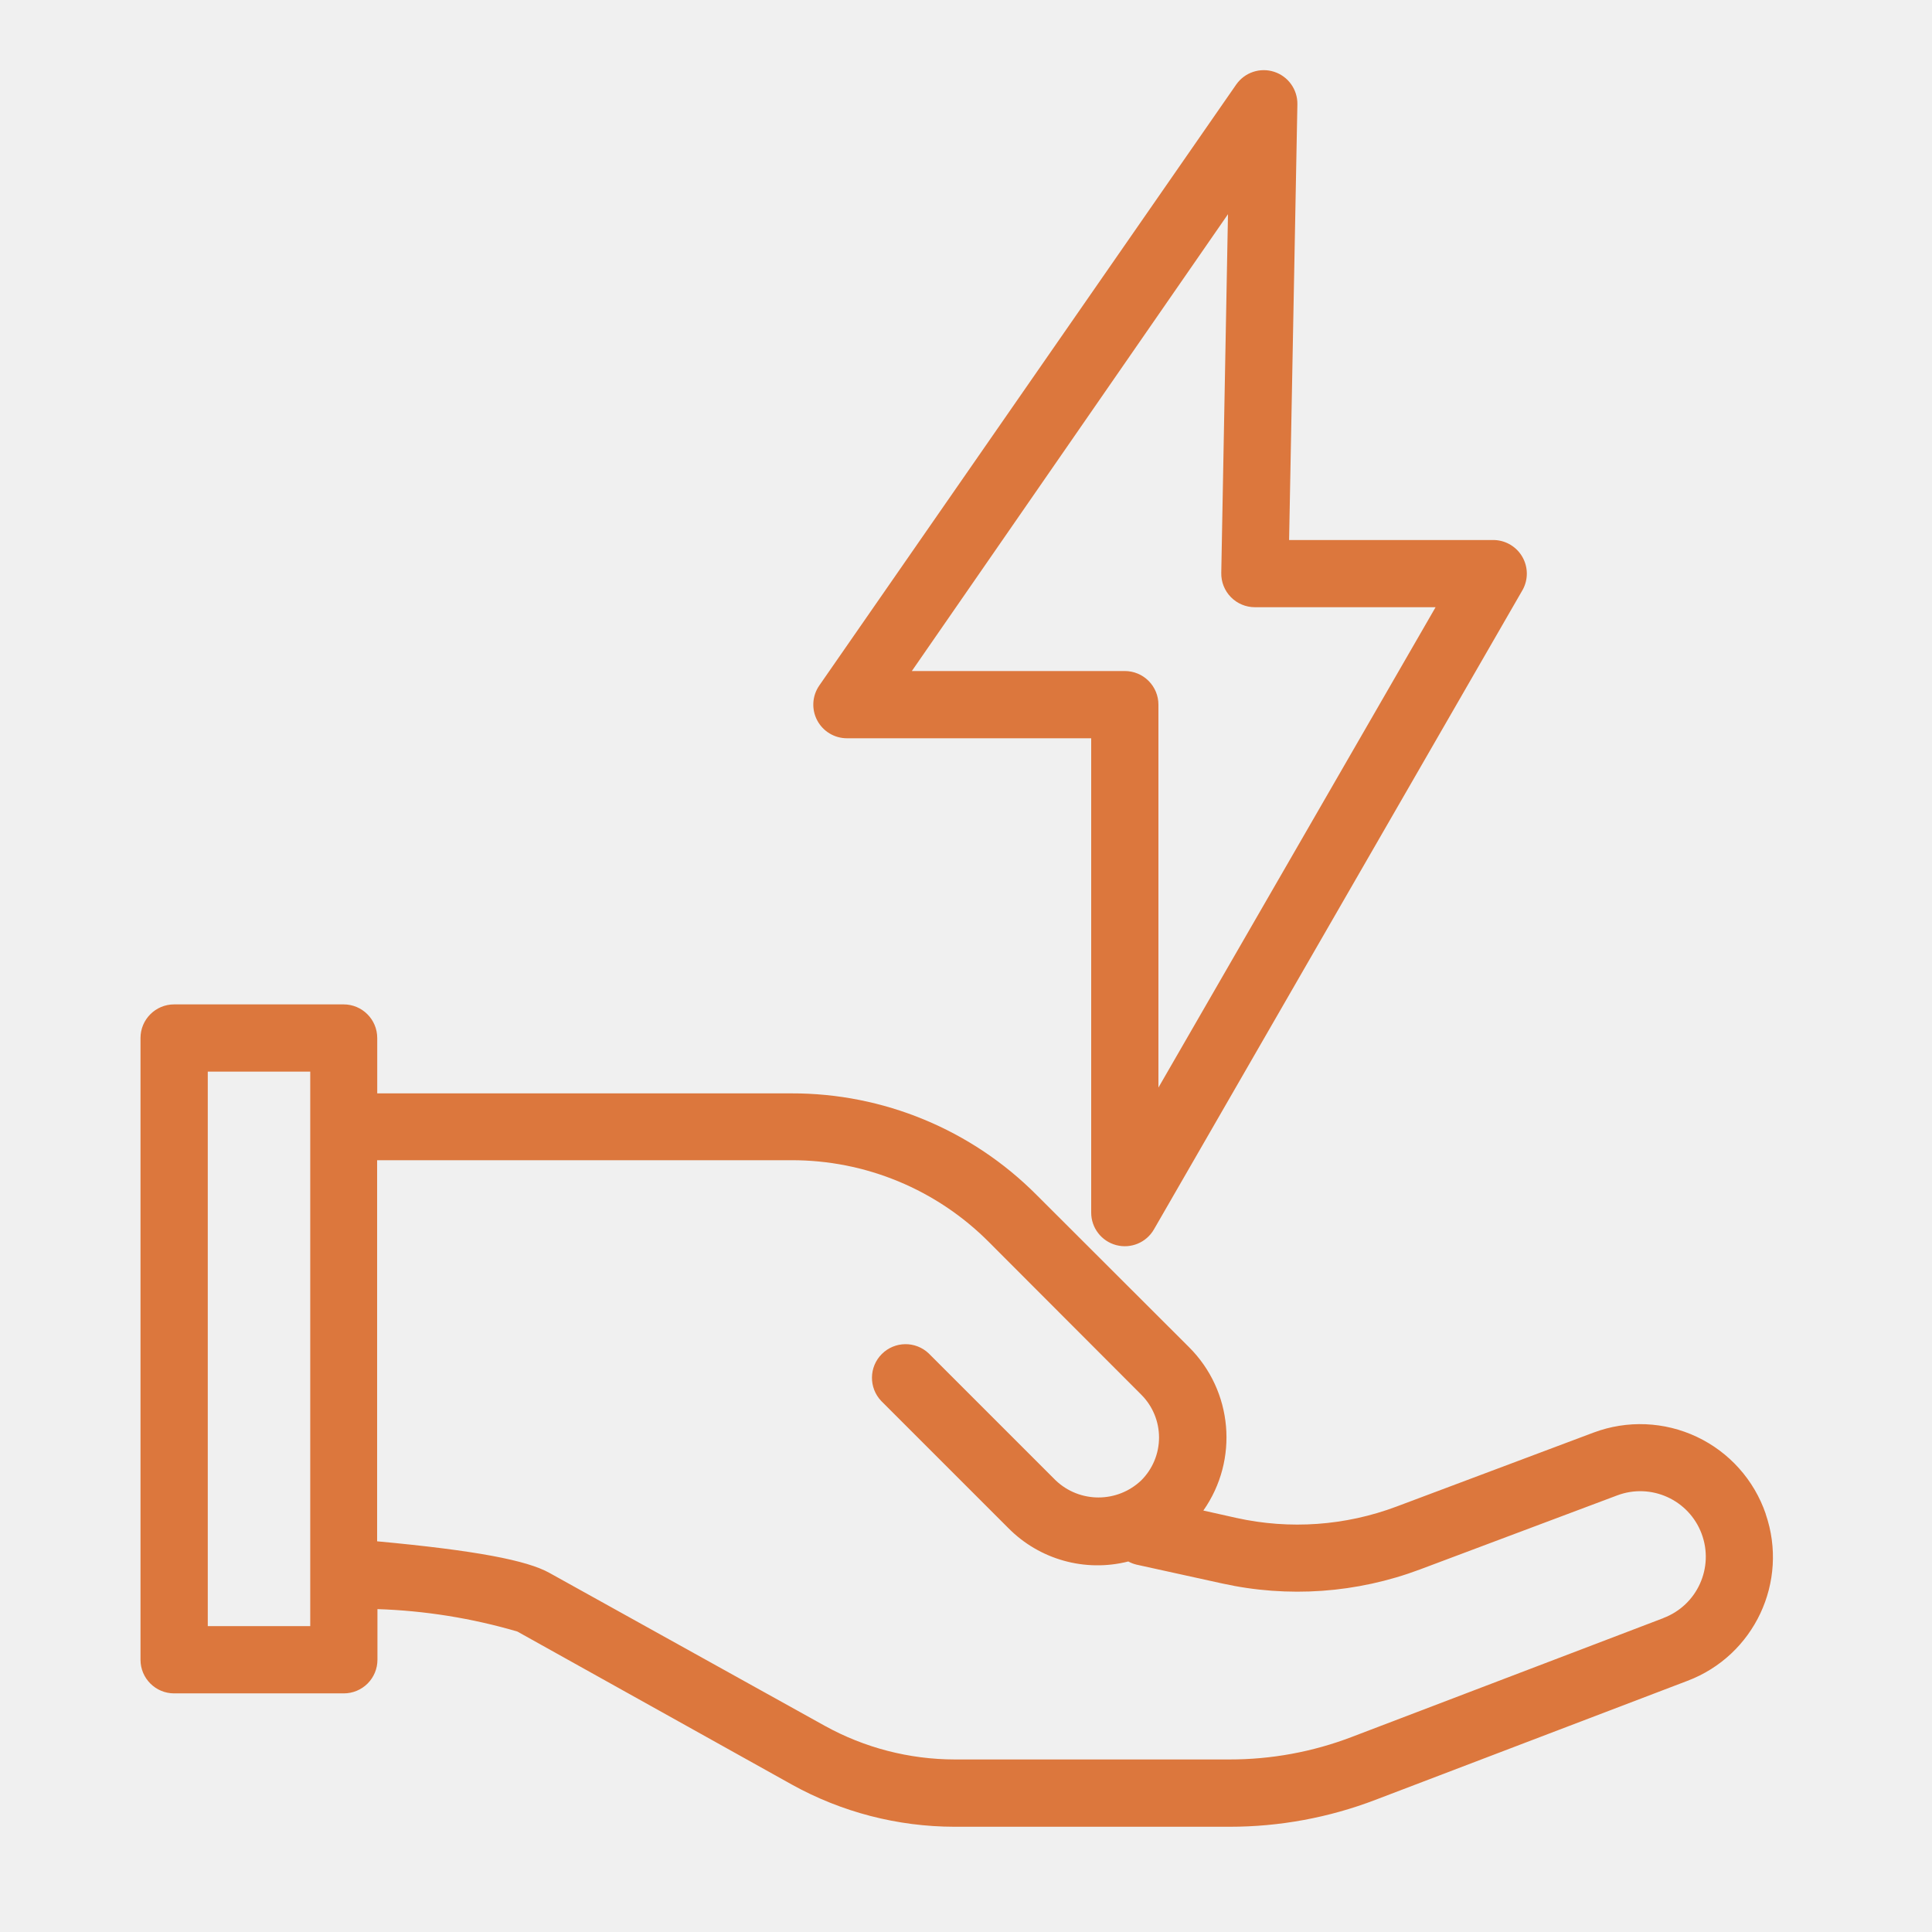
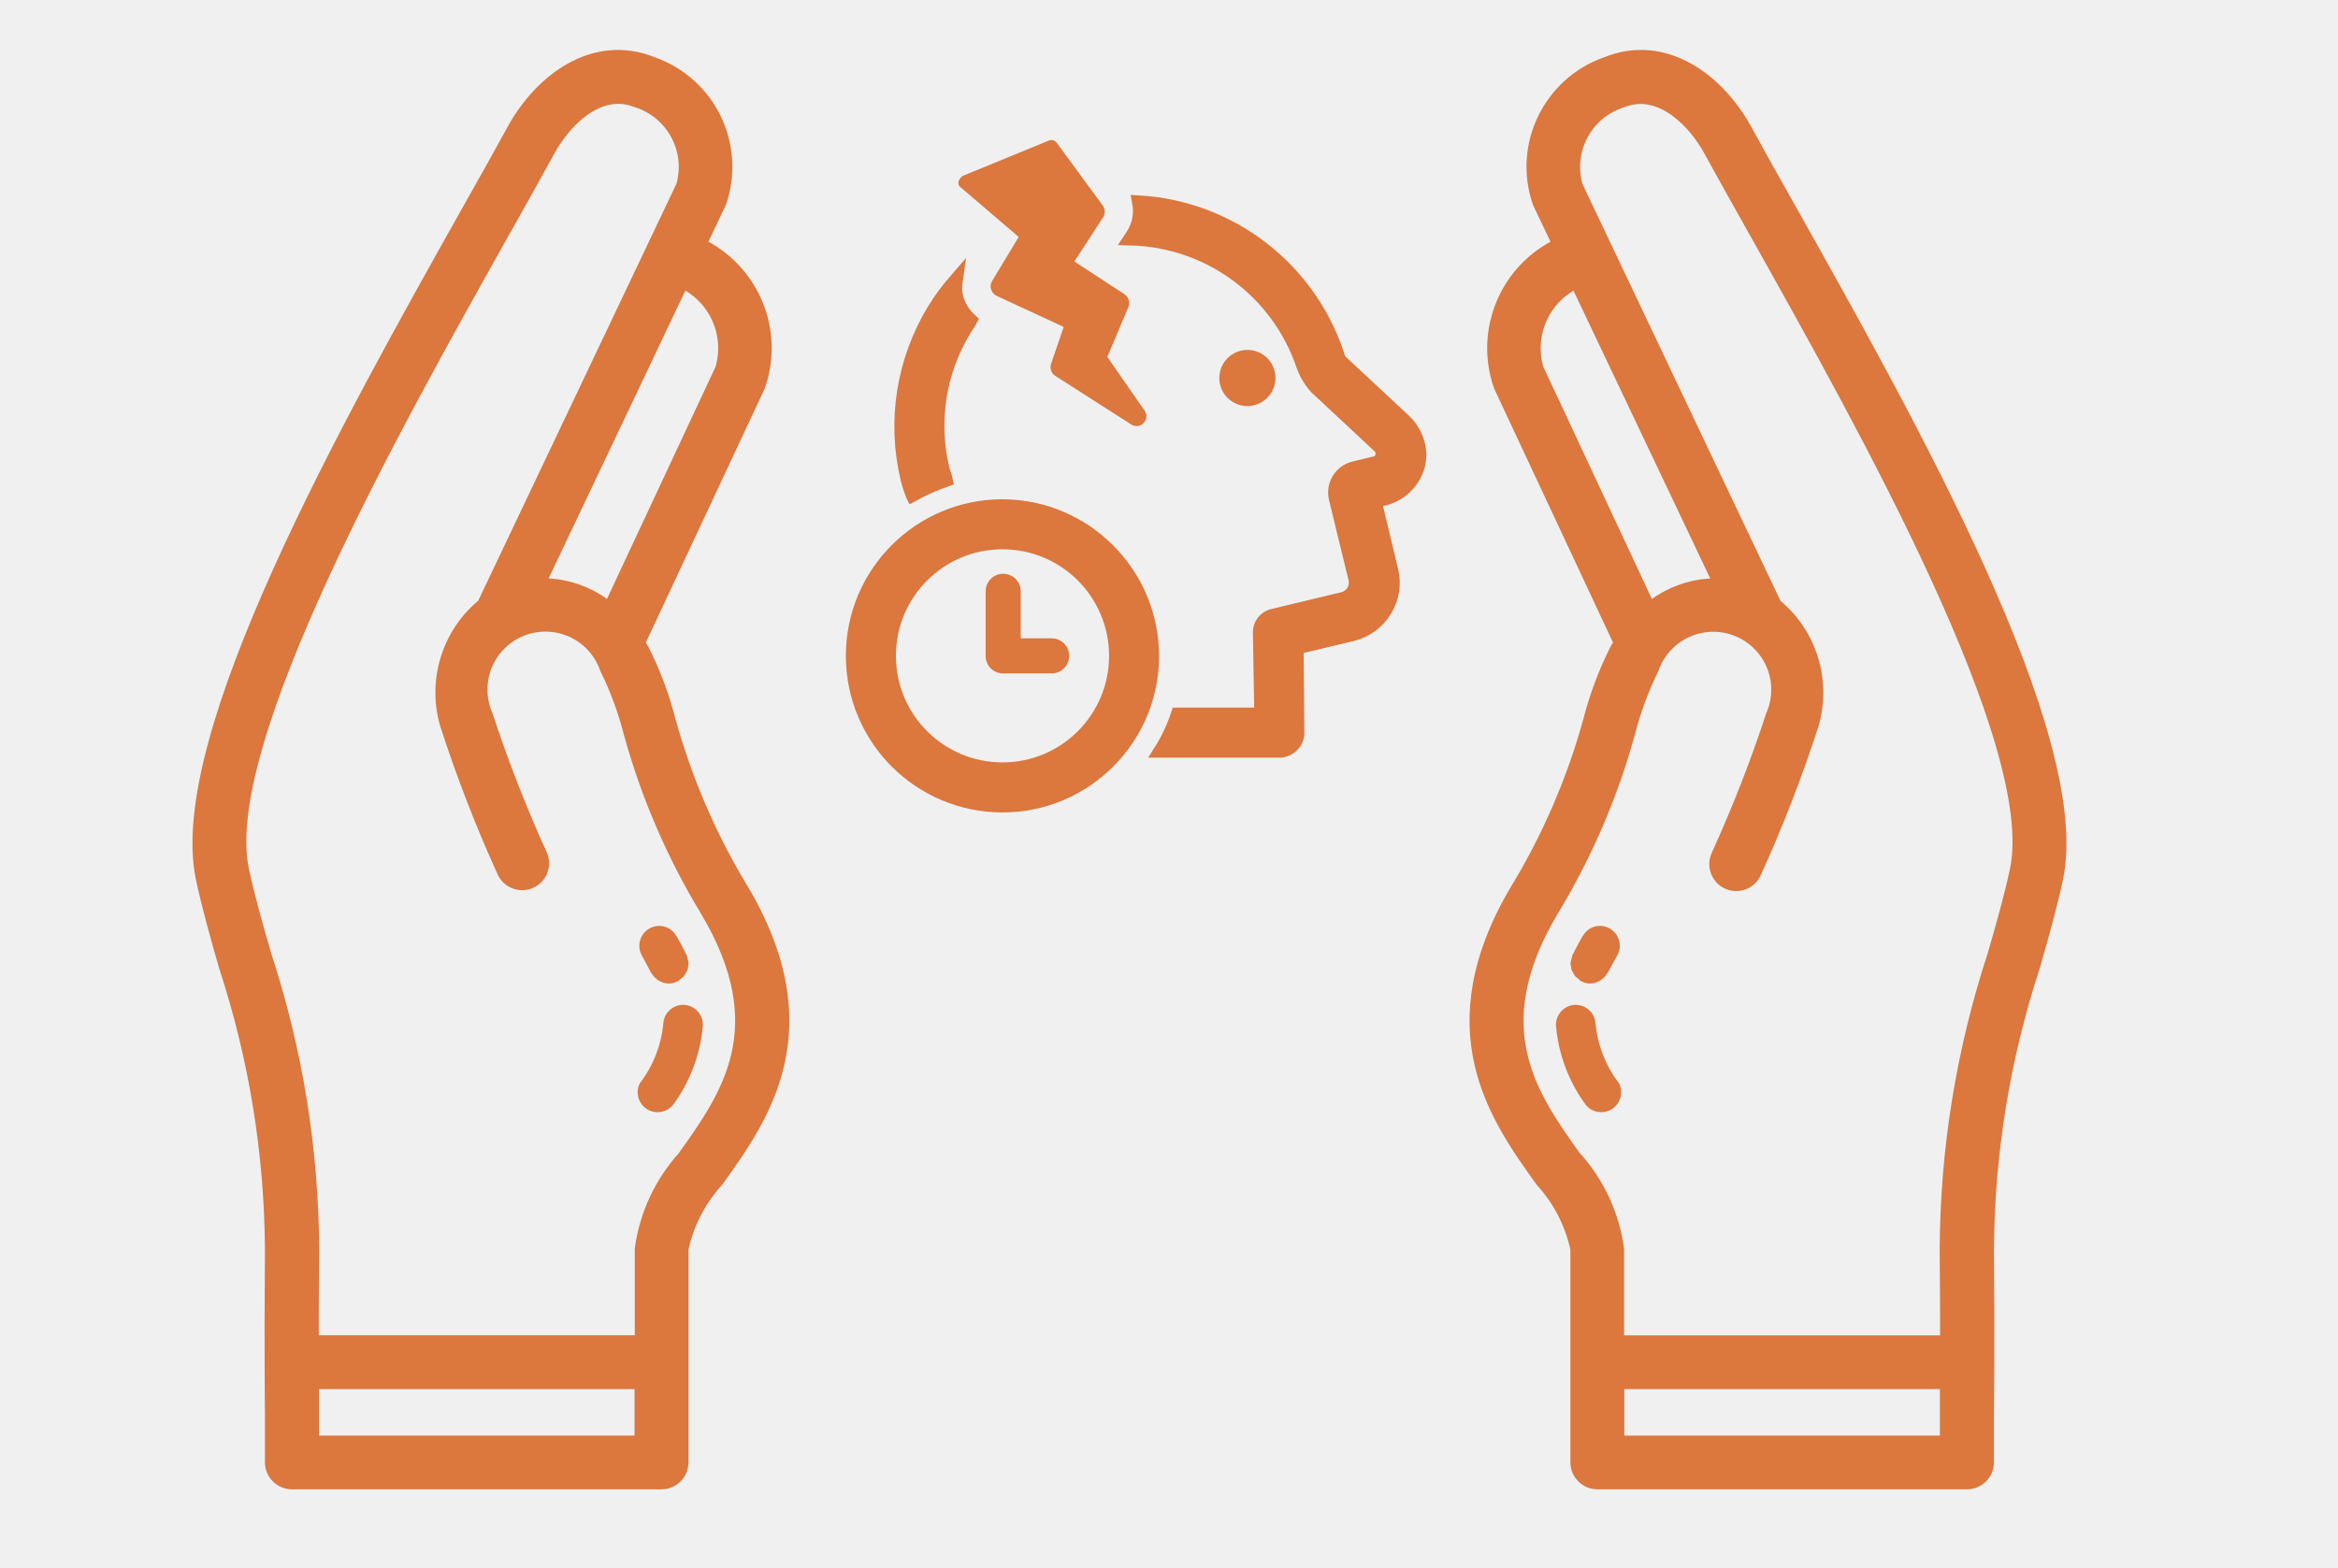
- <svg xmlns="http://www.w3.org/2000/svg" width="55" height="55" viewBox="0 0 55 55">
-   <g id="Group_24969" data-name="Group 24969" transform="translate(-377 -1437)">
-     <g id="noun-ecology-1351693" transform="translate(234.887 1378.35)">
-       <path id="Path_348904" data-name="Path 348904" d="M192.38,308.507a3.778,3.778,0,0,0-4.9-2.317l-5.609,2.106h0a8.026,8.026,0,0,1-4.557.325l-.944-.211a3.625,3.625,0,0,0-.409-4.652l-4.339-4.333a9.81,9.81,0,0,0-6.982-2.891H152.852v-1.576a.957.957,0,0,0-.957-.957H147.07a.957.957,0,0,0-.957.957v17.7a.957.957,0,0,0,.957.957H151.9a.957.957,0,0,0,.958-.957v-1.442a16.024,16.024,0,0,1,3.982.638l7.817,4.358a9.572,9.572,0,0,0,4.627,1.2h7.836a11.6,11.6,0,0,0,4.148-.766l8.883-3.388a3.766,3.766,0,0,0,2.228-4.748ZM150.938,311.7h-2.91V295.915h2.917V311.7Zm38.533-.23-8.883,3.388a9.7,9.7,0,0,1-3.472.638h-7.824a7.66,7.66,0,0,1-3.7-.958l-7.836-4.352c-.638-.357-2.081-.638-4.907-.9V298.437h11.787a7.9,7.9,0,0,1,5.628,2.329l4.339,4.346h0a1.723,1.723,0,0,1,0,2.438,1.767,1.767,0,0,1-2.438,0l-3.612-3.612h0a.957.957,0,0,0-1.353,1.353l3.612,3.612h0a3.568,3.568,0,0,0,3.421.957.946.946,0,0,0,.23.089l2.438.536h0a9.93,9.93,0,0,0,5.641-.4l5.609-2.106a1.865,1.865,0,1,1,1.314,3.491Z" transform="translate(0 -206.758)" fill="#dc773d" />
-       <path id="Path_348905" data-name="Path 348905" d="M315.156,79.668h6.95v13.5a.957.957,0,0,0,1.787.479l10.5-18.213a.957.957,0,0,0-.8-1.41H327.74l.236-12.405a.957.957,0,0,0-1.742-.562l-11.87,17.11a.957.957,0,0,0,.791,1.5ZM326,64.748l-.191,10.211a.957.957,0,0,0,.957.977h5.144L324.02,89.611v-10.9a.957.957,0,0,0-.957-.958H317Z" transform="translate(-148.929)" fill="#dc773d" />
+ <svg xmlns="http://www.w3.org/2000/svg" width="82" height="55" viewBox="0 0 82 55">
+   <g id="Group_24972" data-name="Group 24972" transform="translate(-922 -1437)">
+     <g id="Group_24965" data-name="Group 24965" transform="translate(8 100.605)">
+       <g id="noun-chronic-pain-4236349" transform="translate(943.917 1341.31)">
+         <path id="Path_348945" data-name="Path 348945" d="M163.394,135.161a8.256,8.256,0,0,1,1.157-.517c-.025-.123-.074-.221-.1-.32a6.475,6.475,0,0,1,.788-5c.049-.1.123-.172.172-.271a1.721,1.721,0,0,1-.468-.714,1.528,1.528,0,0,1-.049-.665,7.585,7.585,0,0,0-.739,1.009,7.856,7.856,0,0,0-.935,5.932,4.553,4.553,0,0,0,.172.542Z" transform="translate(-161.302 -122.73)" fill="#dc773d" stroke="#dc773d" stroke-width="0.5" />
+         <path id="Path_348946" data-name="Path 348946" d="M355.653,72.615l-2.191-2.043a.486.486,0,0,1-.148-.271,7.809,7.809,0,0,0-6.942-5.342,1.584,1.584,0,0,1-.246,1.181l-.049.074a6.566,6.566,0,0,1,6.055,4.48,2.273,2.273,0,0,0,.443.739l2.215,2.068a.343.343,0,0,1,.1.369.313.313,0,0,1-.271.246l-.714.172a.868.868,0,0,0-.64,1.034l.689,2.831a.6.6,0,0,1-.418.714l-2.462.591a.585.585,0,0,0-.468.615l.049,2.855h-2.929a5.845,5.845,0,0,1-.591,1.255h4.16a.616.616,0,0,0,.443-.2.593.593,0,0,0,.172-.443l-.025-2.979,1.969-.468a1.86,1.86,0,0,0,1.132-.837,1.814,1.814,0,0,0,.221-1.378l-.591-2.462.345-.074a1.651,1.651,0,0,0,1.181-1.157,2.162,2.162,0,0,0,.049-.394,1.708,1.708,0,0,0-.541-1.181Z" transform="translate(-336.33 -62.769)" fill="#dc773d" stroke="#dc773d" stroke-width="0.5" />
+         <path id="Path_348947" data-name="Path 348947" d="M210.3,18.517l-.935,1.551a.316.316,0,0,0-.025.3.349.349,0,0,0,.2.222l2.338,1.083-.443,1.3a.362.362,0,0,0,.148.418l2.658,1.7c.049.025.074.049.123.049a.308.308,0,0,0,.32-.1.338.338,0,0,0,.025-.443l-1.3-1.871.739-1.748a.385.385,0,0,0-.123-.443l-1.772-1.157,1.009-1.551a.377.377,0,0,0,0-.394l-1.625-2.215a.235.235,0,0,0-.3-.074l-3,1.231a.383.383,0,0,0-.148.2.2.2,0,0,0,.1.222Z" transform="translate(-204.489 -15.12)" fill="#dc773d" />
+         <path id="Path_348948" data-name="Path 348948" d="M418.613,183.547a.985.985,0,1,0-.985.985A.987.987,0,0,0,418.613,183.547Z" transform="translate(-403.795 -175.202)" fill="#dc773d" />
+         <path id="Path_348949" data-name="Path 348949" d="M129.563,307.44a5.243,5.243,0,1,0,5.243,5.243A5.263,5.263,0,0,0,129.563,307.44Zm0,9.231a3.988,3.988,0,1,1,3.988-3.988A3.987,3.987,0,0,1,129.563,316.671Z" transform="translate(-124.32 -294.591)" fill="#dc773d" stroke="#dc773d" stroke-width="0.5" />
+         <path id="Path_348950" data-name="Path 348950" d="M232.473,363.465H231.39v-1.649a.615.615,0,0,0-1.231,0v2.265a.609.609,0,0,0,.615.615h1.7a.615.615,0,1,0,0-1.231Z" transform="translate(-225.507 -345.988)" fill="#dc773d" />
+       </g>
+       <g id="noun-hand-4840628" transform="translate(921 1338.395)">
+         <path id="Path_349065" data-name="Path 349065" d="M286.625,107.608a23.546,23.546,0,0,1-2.548-5.916,12.385,12.385,0,0,0-.945-2.514c-.042-.077-.1-.146-.139-.222l4.222-9.021a4,4,0,0,0-2.076-4.944l.715-1.5a3.823,3.823,0,0,0-2.347-4.847c-2.034-.826-3.9.576-4.861,2.327-.472.868-1.041,1.882-1.674,3-4.09,7.292-10.278,18.306-9.229,23.243.215,1,.5,2.007.806,3.076a32.5,32.5,0,0,1,1.618,9.93c-.028,3.646,0,5.722,0,5.743V127.7a.7.7,0,0,0,.695.695h12.965a.7.7,0,0,0,.695-.695v-7.493a5.208,5.208,0,0,1,1.243-2.41c1.6-2.229,3.777-5.285.86-10.194Zm-.681-18.229L282.007,97.8a3.627,3.627,0,0,0-2.535-.861l5.077-10.687a2.6,2.6,0,0,1,1.4,3.125Zm-2.806,37.631H271.562v-2.132h11.569v2.132Zm1.5-10.014a6.019,6.019,0,0,0-1.5,3.215v3.278H271.555c0-.875,0-1.965.014-3.264a33.618,33.618,0,0,0-1.674-10.319c-.3-1.041-.583-2.028-.785-2.979-.945-4.431,5.333-15.6,9.076-22.278.632-1.118,1.2-2.139,1.68-3.014.493-.9,1.7-2.278,3.118-1.708a2.445,2.445,0,0,1,1.6,3.007L277.6,97.628a3.955,3.955,0,0,0-1.291,4.188,48.665,48.665,0,0,0,2,5.16.695.695,0,0,0,1.271-.562,47.7,47.7,0,0,1-1.917-4.91,2.283,2.283,0,1,1,4.25-1.659,11.569,11.569,0,0,1,.833,2.257,24.592,24.592,0,0,0,2.681,6.222c2.458,4.125.729,6.541-.792,8.673Z" transform="translate(-267.625 -78.399)" fill="#dc773d" stroke="#dc773d" stroke-width="0.5" />
+         <path id="Path_349066" data-name="Path 349066" d="M392.37,325.829a.573.573,0,0,0,.056.077l.056.077a.752.752,0,0,0,.083.069.28.28,0,0,0,.069.056.679.679,0,0,0,.1.048c.021.007.042.021.069.028a.749.749,0,0,0,.181.028H393a.64.64,0,0,0,.271-.062.026.026,0,0,0,.021-.007.007.007,0,0,0,.007-.007c.007,0,.014-.007.021-.007a.455.455,0,0,0,.09-.077,1.221,1.221,0,0,0,.111-.09,1.024,1.024,0,0,0,.069-.111,1.01,1.01,0,0,0,.063-.118.751.751,0,0,0,.021-.125.437.437,0,0,0,.014-.132.46.46,0,0,0-.035-.132c-.014-.042-.014-.083-.028-.118-.132-.278-.361-.681-.361-.681h-.007a.684.684,0,0,0-.924-.271.692.692,0,0,0-.292.937Z" transform="translate(-376.538 -293.711)" fill="#dc773d" />
+         <path id="Path_349067" data-name="Path 349067" d="M392.868,346.529h-.028a.7.7,0,0,0-.695.667,4.081,4.081,0,0,1-.826,2.09.7.7,0,0,0,1.166.757,5.485,5.485,0,0,0,1.049-2.792.7.7,0,0,0-.667-.722Z" transform="translate(-375.882 -313.279)" fill="#dc773d" />
+       </g>
+       <g id="noun-hand-4840628-2" data-name="noun-hand-4840628" transform="translate(965.792 1338.395)">
+         <path id="Path_349065-2" data-name="Path 349065" d="M269.058,107.608a23.543,23.543,0,0,0,2.548-5.916,12.385,12.385,0,0,1,.945-2.514c.042-.077.1-.146.139-.222l-4.222-9.021a4,4,0,0,1,2.076-4.944l-.715-1.5a3.823,3.823,0,0,1,2.348-4.847c2.034-.826,3.9.576,4.861,2.327.472.868,1.041,1.882,1.674,3,4.09,7.292,10.278,18.306,9.229,23.243-.215,1-.5,2.007-.806,3.076a32.507,32.507,0,0,0-1.618,9.93c.028,3.646,0,5.722,0,5.743V127.7a.7.7,0,0,1-.695.695H271.856a.7.7,0,0,1-.695-.695v-7.493a5.209,5.209,0,0,0-1.243-2.41c-1.6-2.229-3.777-5.285-.86-10.194Zm.681-18.229,3.937,8.423a3.628,3.628,0,0,1,2.535-.861l-5.077-10.687a2.6,2.6,0,0,0-1.4,3.125Zm2.806,37.631H284.12v-2.132H272.551v2.132ZM271.044,117a6.019,6.019,0,0,1,1.5,3.215v3.278h11.583c0-.875,0-1.965-.014-3.264a33.616,33.616,0,0,1,1.674-10.319c.3-1.041.583-2.028.785-2.979.945-4.431-5.333-15.6-9.076-22.278-.632-1.118-1.2-2.139-1.68-3.014-.493-.9-1.7-2.278-3.118-1.708a2.445,2.445,0,0,0-1.6,3.007l6.979,14.695a3.955,3.955,0,0,1,1.291,4.188,48.662,48.662,0,0,1-2,5.16.695.695,0,1,1-1.271-.562,47.731,47.731,0,0,0,1.917-4.91,2.283,2.283,0,1,0-4.25-1.659,11.567,11.567,0,0,0-.833,2.257,24.592,24.592,0,0,1-2.681,6.222c-2.458,4.125-.729,6.541.792,8.673Z" transform="translate(-267.625 -78.399)" fill="#dc773d" stroke="#dc773d" stroke-width="0.5" />
+         <path id="Path_349066-2" data-name="Path 349066" d="M393.269,325.829a.569.569,0,0,1-.056.077c-.021.028-.035.048-.056.077a.749.749,0,0,1-.083.069.278.278,0,0,1-.069.056.675.675,0,0,1-.1.048c-.021.007-.042.021-.069.028a.75.75,0,0,1-.181.028h-.007a.641.641,0,0,1-.271-.062.026.026,0,0,1-.021-.007.007.007,0,0,1-.007-.007c-.007,0-.014-.007-.021-.007a.451.451,0,0,1-.09-.077,1.234,1.234,0,0,1-.111-.09,1.038,1.038,0,0,1-.069-.111.991.991,0,0,1-.062-.118.751.751,0,0,1-.021-.125.434.434,0,0,1-.014-.132.459.459,0,0,1,.035-.132c.014-.042.014-.083.028-.118.132-.278.361-.681.361-.681h.007a.684.684,0,0,1,.924-.271.692.692,0,0,1,.292.937Z" transform="translate(-388.669 -293.711)" fill="#dc773d" />
+         <path id="Path_349067-2" data-name="Path 349067" d="M391.874,346.529h.028a.7.7,0,0,1,.695.667,4.08,4.08,0,0,0,.826,2.09.7.7,0,0,1-1.166.757,5.486,5.486,0,0,1-1.049-2.792.7.7,0,0,1,.667-.722Z" transform="translate(-388.428 -313.279)" fill="#dc773d" />
+       </g>
    </g>
-     <g id="Rectangle_6522" data-name="Rectangle 6522" transform="translate(377 1437)" fill="#fff" stroke="#707070" stroke-width="1" opacity="0">
-       <rect width="55" height="55" stroke="none" />
-       <rect x="0.5" y="0.5" width="54" height="54" fill="none" />
+     <g id="Rectangle_6525" data-name="Rectangle 6525" transform="translate(922 1437)" fill="#fff" stroke="#707070" stroke-width="1" opacity="0">
+       <rect width="82" height="55" stroke="none" />
+       <rect x="0.5" y="0.5" width="81" height="54" fill="none" />
    </g>
  </g>
</svg>
